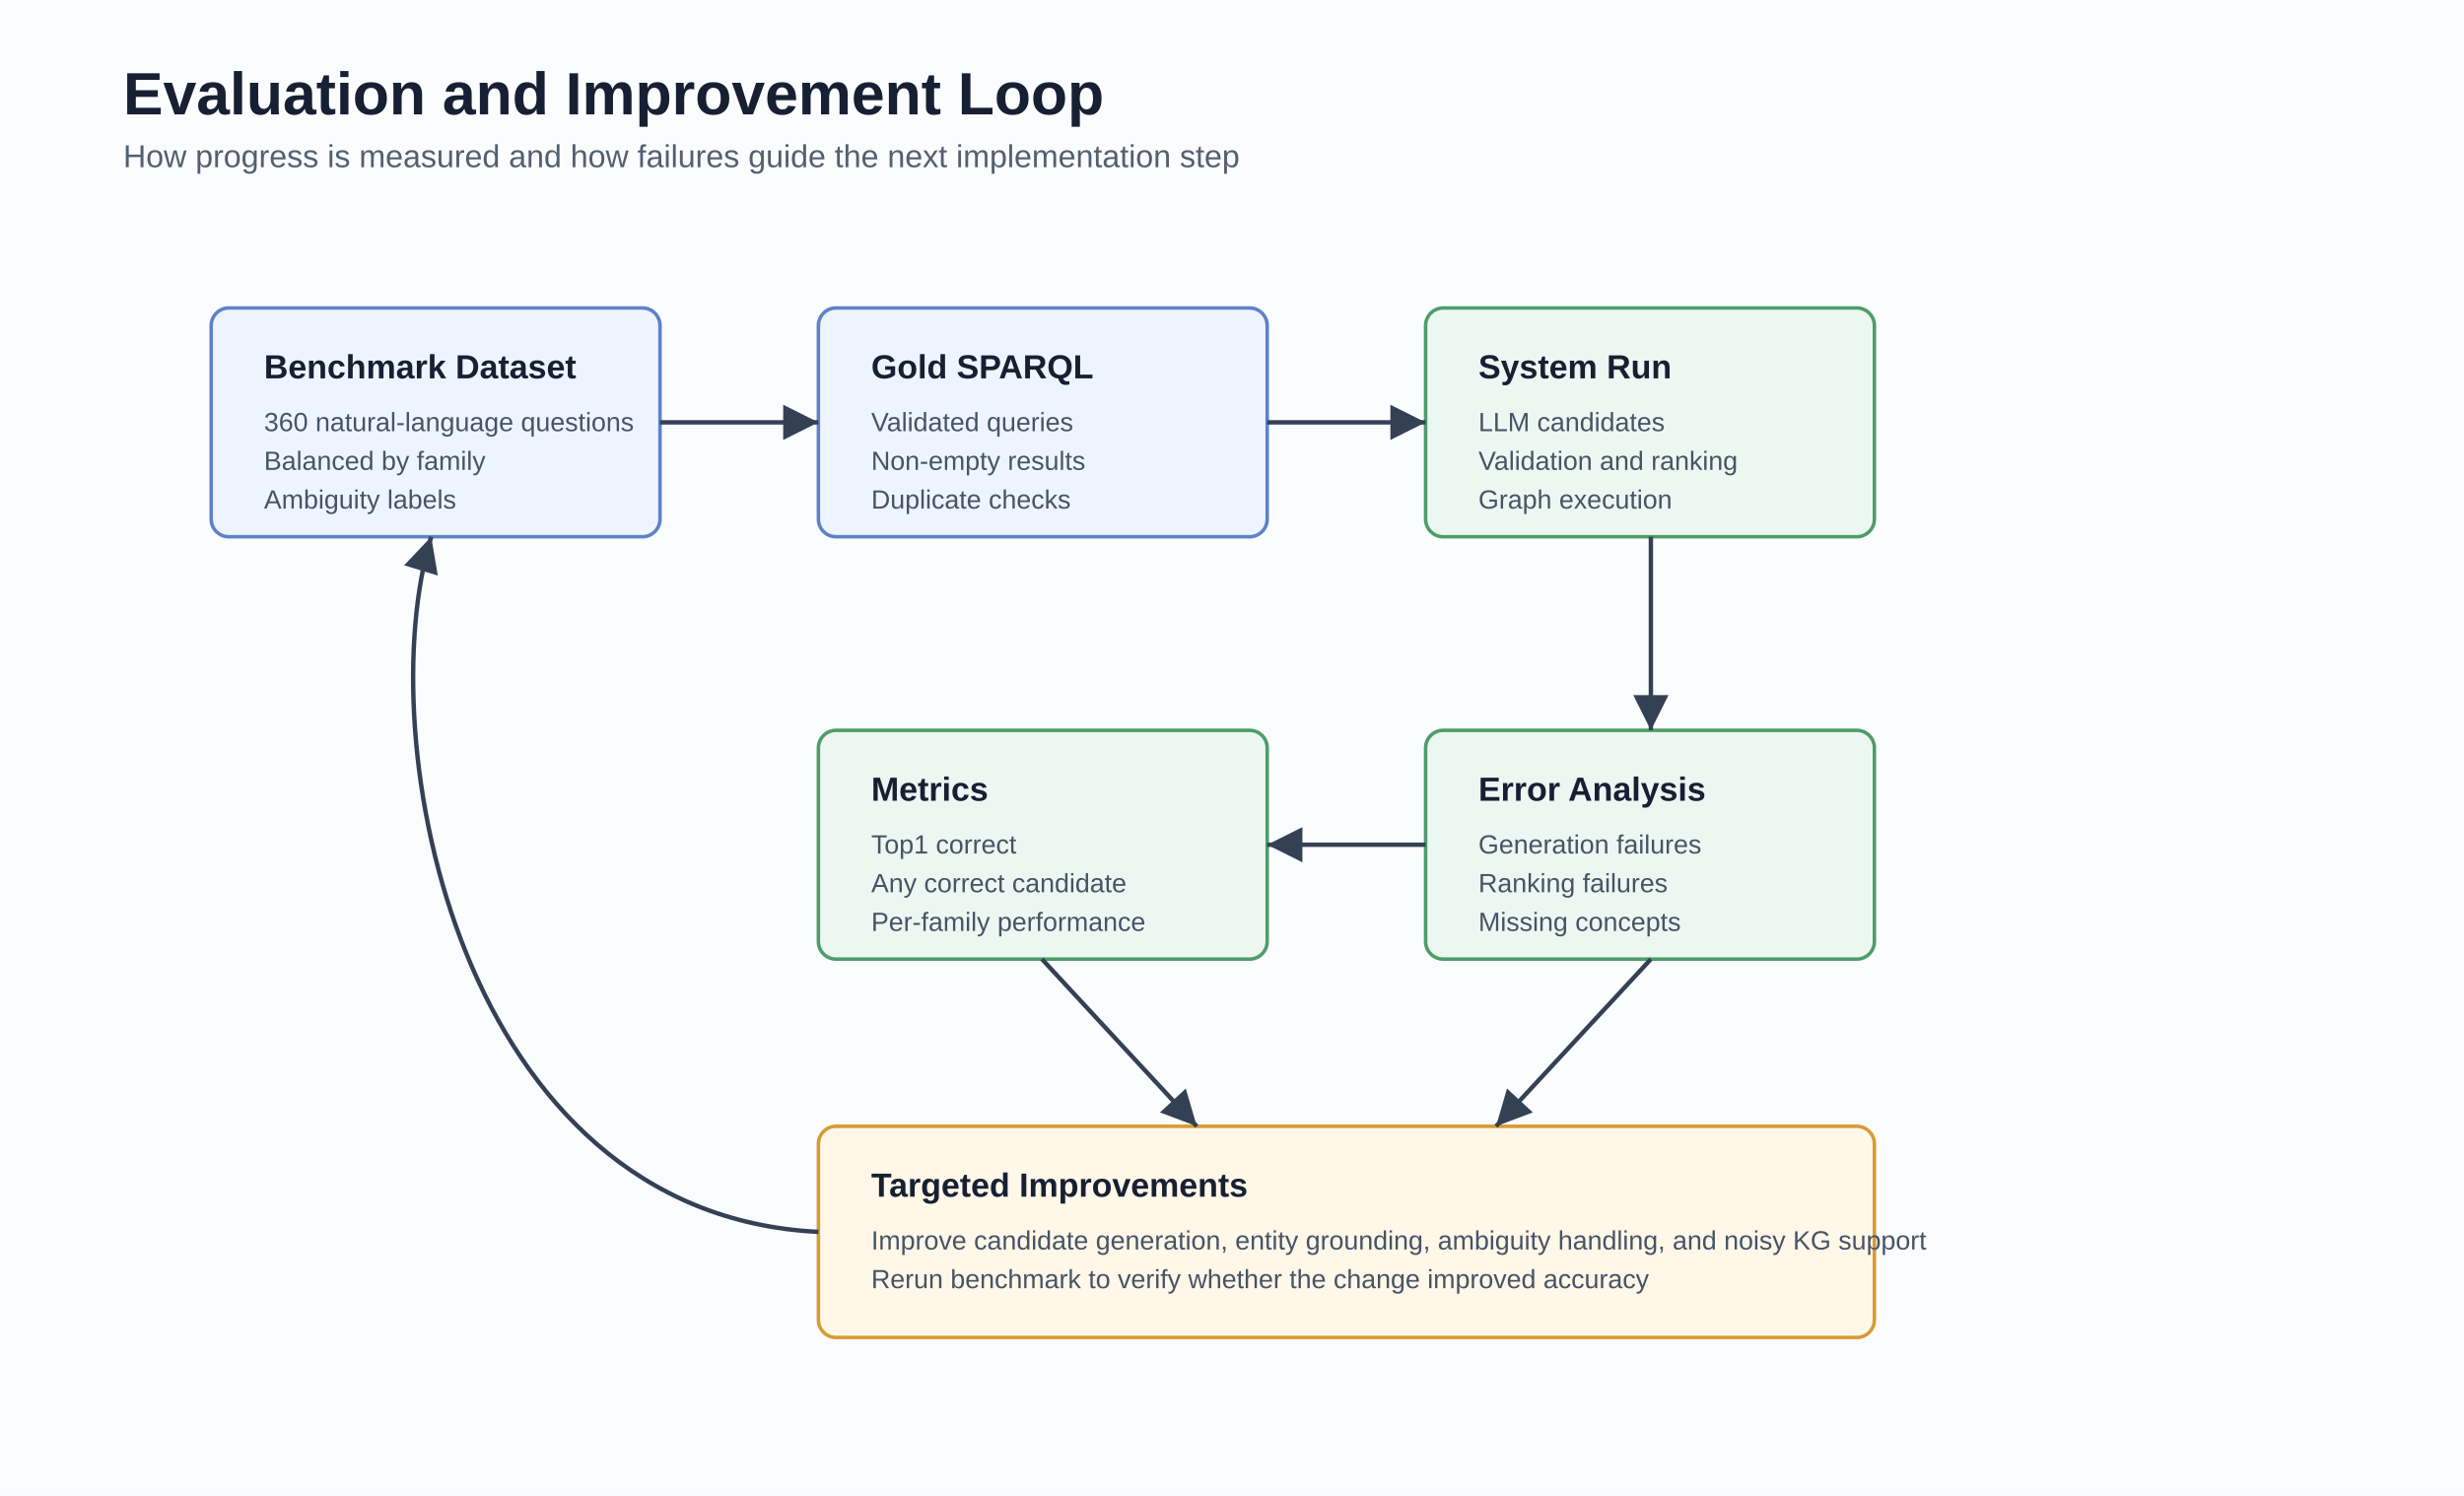
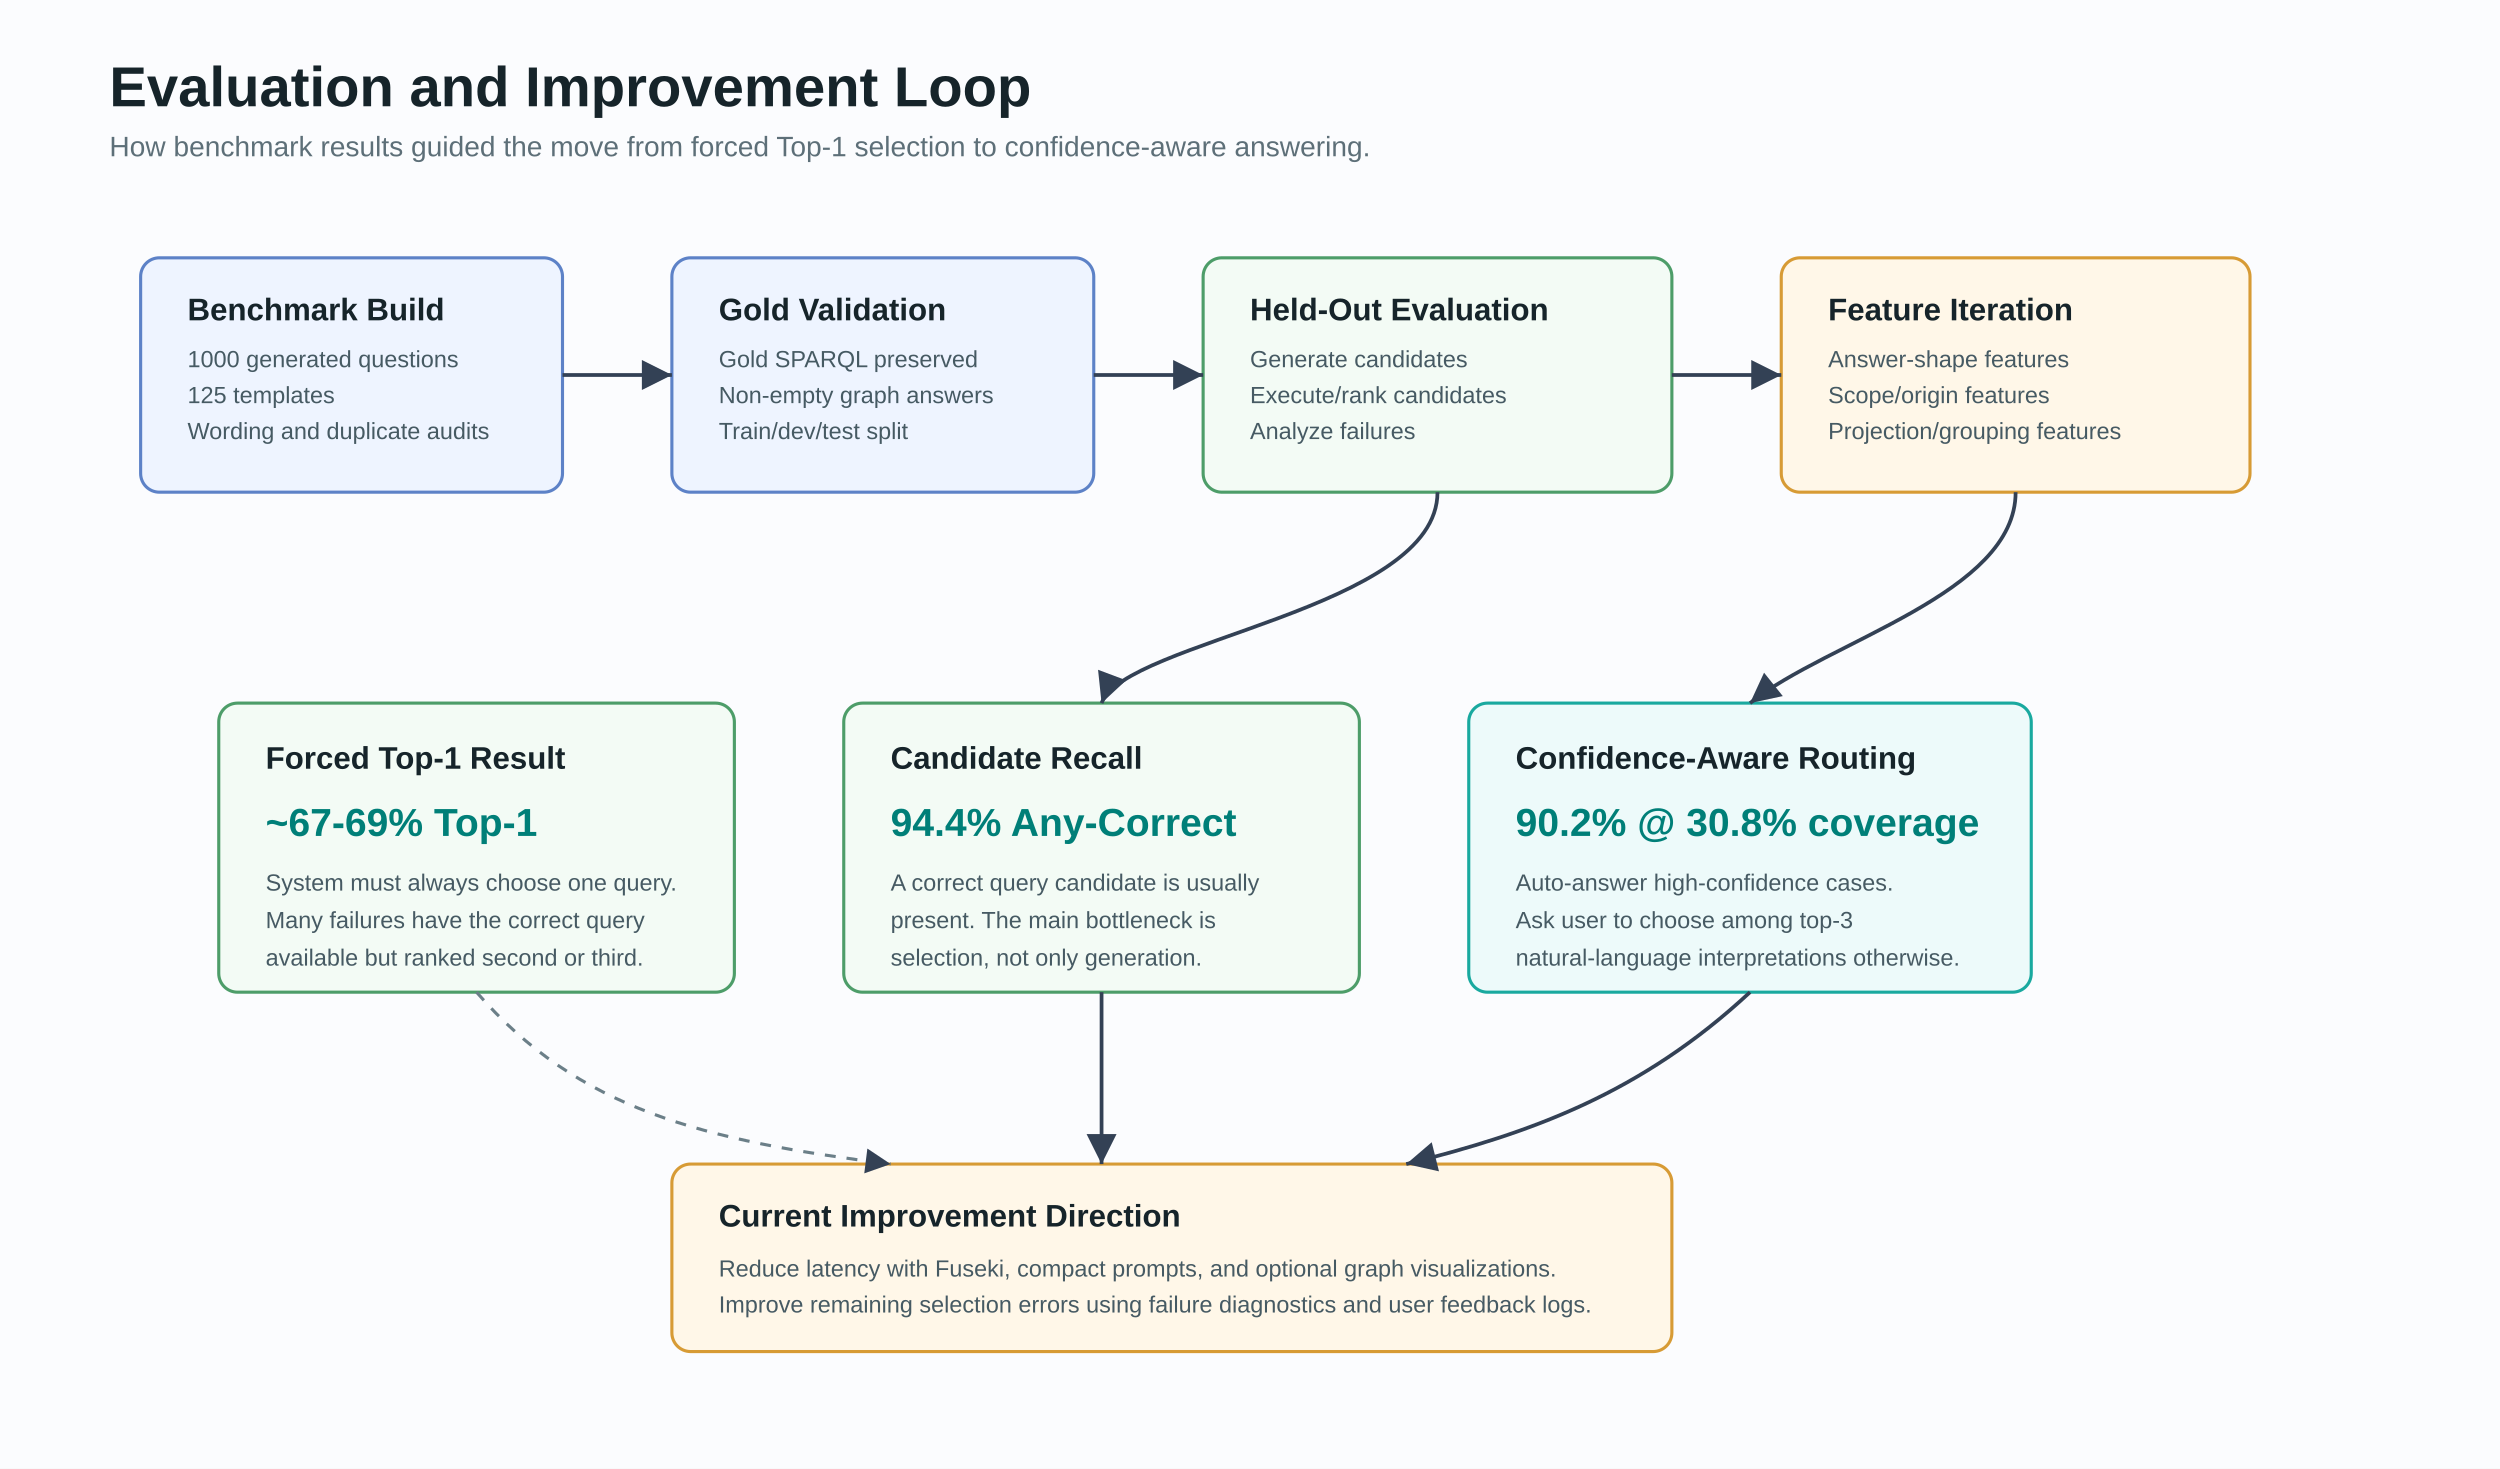
- <svg xmlns="http://www.w3.org/2000/svg" width="1400" height="850" viewBox="0 0 1400 850">
+ <svg xmlns="http://www.w3.org/2000/svg" width="1600" height="940" viewBox="0 0 1600 940">
  <defs>
    <marker id="arrow" markerWidth="12" markerHeight="12" refX="10" refY="6" orient="auto">
-       <path d="M2,2 L10,6 L2,10 Z" fill="#344054" />
+       <path d="M2,2 L10,6 L2,10 Z" fill="#334155" />
    </marker>
    <style>
-       text { font-family: Arial, Helvetica, sans-serif; fill: #172033; }
-       .title { font-size: 34px; font-weight: 700; }
-       .sub { font-size: 18px; fill: #526070; }
-       .box { fill: #ffffff; stroke: #8fa3b8; stroke-width: 2; rx: 10; }
+       text { font-family: Arial, Helvetica, sans-serif; fill: #16242a; }
+       .title { font-size: 36px; font-weight: 700; }
+       .sub { font-size: 18px; fill: #5d6f78; }
+       .box { fill: #ffffff; stroke: #cfdde3; stroke-width: 2; rx: 12; }
      .data { fill: #eef4ff; stroke: #5d82c7; }
-       .eval { fill: #edf7f1; stroke: #4d9d69; }
+       .eval { fill: #f3fbf5; stroke: #4d9d69; }
      .fix { fill: #fff7e8; stroke: #d79b35; }
-       .box-title { font-size: 19px; font-weight: 700; }
-       .txt { font-size: 15px; fill: #465466; }
-       .edge { stroke: #344054; stroke-width: 2.5; fill: none; marker-end: url(#arrow); }
+       .route { fill: #edfafa; stroke: #19a99f; }
+       .box-title { font-size: 20px; font-weight: 700; }
+       .txt { font-size: 15px; fill: #465a63; }
+       .metric { font-size: 25px; font-weight: 700; fill: #007f78; }
+       .small { font-size: 13px; fill: #667984; }
+       .edge { stroke: #334155; stroke-width: 2.4; fill: none; marker-end: url(#arrow); }
+       .soft-edge { stroke: #6b7f88; stroke-width: 2; fill: none; marker-end: url(#arrow); stroke-dasharray: 7 7; }
    </style>
  </defs>
-   <rect width="1400" height="850" fill="#fbfcfe" />
-   <text class="title" x="70" y="65">Evaluation and Improvement Loop</text>
-   <text class="sub" x="70" y="95">How progress is measured and how failures guide the next implementation step</text>
-   <rect class="box data" x="120" y="175" width="255" height="130" />
-   <text class="box-title" x="150" y="215">Benchmark Dataset</text>
-   <text class="txt" x="150" y="245">360 natural-language questions</text>
-   <text class="txt" x="150" y="267">Balanced by family</text>
-   <text class="txt" x="150" y="289">Ambiguity labels</text>
-   <rect class="box data" x="465" y="175" width="255" height="130" />
-   <text class="box-title" x="495" y="215">Gold SPARQL</text>
-   <text class="txt" x="495" y="245">Validated queries</text>
-   <text class="txt" x="495" y="267">Non-empty results</text>
-   <text class="txt" x="495" y="289">Duplicate checks</text>
-   <rect class="box eval" x="810" y="175" width="255" height="130" />
-   <text class="box-title" x="840" y="215">System Run</text>
-   <text class="txt" x="840" y="245">LLM candidates</text>
-   <text class="txt" x="840" y="267">Validation and ranking</text>
-   <text class="txt" x="840" y="289">Graph execution</text>
-   <rect class="box eval" x="465" y="415" width="255" height="130" />
-   <text class="box-title" x="495" y="455">Metrics</text>
-   <text class="txt" x="495" y="485">Top1 correct</text>
-   <text class="txt" x="495" y="507">Any correct candidate</text>
-   <text class="txt" x="495" y="529">Per-family performance</text>
-   <rect class="box eval" x="810" y="415" width="255" height="130" />
-   <text class="box-title" x="840" y="455">Error Analysis</text>
-   <text class="txt" x="840" y="485">Generation failures</text>
-   <text class="txt" x="840" y="507">Ranking failures</text>
-   <text class="txt" x="840" y="529">Missing concepts</text>
-   <rect class="box fix" x="465" y="640" width="600" height="120" />
-   <text class="box-title" x="495" y="680">Targeted Improvements</text>
-   <text class="txt" x="495" y="710">Improve candidate generation, entity grounding, ambiguity handling, and noisy KG support</text>
-   <text class="txt" x="495" y="732">Rerun benchmark to verify whether the change improved accuracy</text>
-   <path class="edge" d="M375 240 L465 240" />
-   <path class="edge" d="M720 240 L810 240" />
-   <path class="edge" d="M938 305 L938 415" />
-   <path class="edge" d="M810 480 L720 480" />
-   <path class="edge" d="M592 545 L680 640" />
-   <path class="edge" d="M938 545 L850 640" />
-   <path class="edge" d="M465 700 C260 690 210 420 245 305" />
+   <rect width="1600" height="940" fill="#fbfcfe" />
+   <text class="title" x="70" y="68">Evaluation and Improvement Loop</text>
+   <text class="sub" x="70" y="100">How benchmark results guided the move from forced Top-1 selection to confidence-aware answering.</text>
+   <rect class="box data" x="90" y="165" width="270" height="150" />
+   <text class="box-title" x="120" y="205">Benchmark Build</text>
+   <text class="txt" x="120" y="235">1000 generated questions</text>
+   <text class="txt" x="120" y="258">125 templates</text>
+   <text class="txt" x="120" y="281">Wording and duplicate audits</text>
+   <rect class="box data" x="430" y="165" width="270" height="150" />
+   <text class="box-title" x="460" y="205">Gold Validation</text>
+   <text class="txt" x="460" y="235">Gold SPARQL preserved</text>
+   <text class="txt" x="460" y="258">Non-empty graph answers</text>
+   <text class="txt" x="460" y="281">Train/dev/test split</text>
+   <rect class="box eval" x="770" y="165" width="300" height="150" />
+   <text class="box-title" x="800" y="205">Held-Out Evaluation</text>
+   <text class="txt" x="800" y="235">Generate candidates</text>
+   <text class="txt" x="800" y="258">Execute/rank candidates</text>
+   <text class="txt" x="800" y="281">Analyze failures</text>
+   <rect class="box fix" x="1140" y="165" width="300" height="150" />
+   <text class="box-title" x="1170" y="205">Feature Iteration</text>
+   <text class="txt" x="1170" y="235">Answer-shape features</text>
+   <text class="txt" x="1170" y="258">Scope/origin features</text>
+   <text class="txt" x="1170" y="281">Projection/grouping features</text>
+   <rect class="box eval" x="140" y="450" width="330" height="185" />
+   <text class="box-title" x="170" y="492">Forced Top-1 Result</text>
+   <text class="metric" x="170" y="535">~67-69% Top-1</text>
+   <text class="txt" x="170" y="570">System must always choose one query.</text>
+   <text class="txt" x="170" y="594">Many failures have the correct query</text>
+   <text class="txt" x="170" y="618">available but ranked second or third.</text>
+   <rect class="box eval" x="540" y="450" width="330" height="185" />
+   <text class="box-title" x="570" y="492">Candidate Recall</text>
+   <text class="metric" x="570" y="535">94.4% Any-Correct</text>
+   <text class="txt" x="570" y="570">A correct query candidate is usually</text>
+   <text class="txt" x="570" y="594">present. The main bottleneck is</text>
+   <text class="txt" x="570" y="618">selection, not only generation.</text>
+   <rect class="box route" x="940" y="450" width="360" height="185" />
+   <text class="box-title" x="970" y="492">Confidence-Aware Routing</text>
+   <text class="metric" x="970" y="535">90.2% @ 30.8% coverage</text>
+   <text class="txt" x="970" y="570">Auto-answer high-confidence cases.</text>
+   <text class="txt" x="970" y="594">Ask user to choose among top-3</text>
+   <text class="txt" x="970" y="618">natural-language interpretations otherwise.</text>
+   <rect class="box fix" x="430" y="745" width="640" height="120" />
+   <text class="box-title" x="460" y="785">Current Improvement Direction</text>
+   <text class="txt" x="460" y="817">Reduce latency with Fuseki, compact prompts, and optional graph visualizations.</text>
+   <text class="txt" x="460" y="840">Improve remaining selection errors using failure diagnostics and user feedback logs.</text>
+   <path class="edge" d="M360 240 L430 240" />
+   <path class="edge" d="M700 240 L770 240" />
+   <path class="edge" d="M1070 240 L1140 240" />
+   <path class="edge" d="M1290 315 C1290 380 1170 410 1120 450" />
+   <path class="edge" d="M920 315 C920 390 720 410 705 450" />
+   <path class="edge" d="M705 635 L705 745" />
+   <path class="edge" d="M1120 635 C1050 700 980 725 900 745" />
+   <path class="soft-edge" d="M305 635 C370 710 450 730 570 745" />
</svg>
